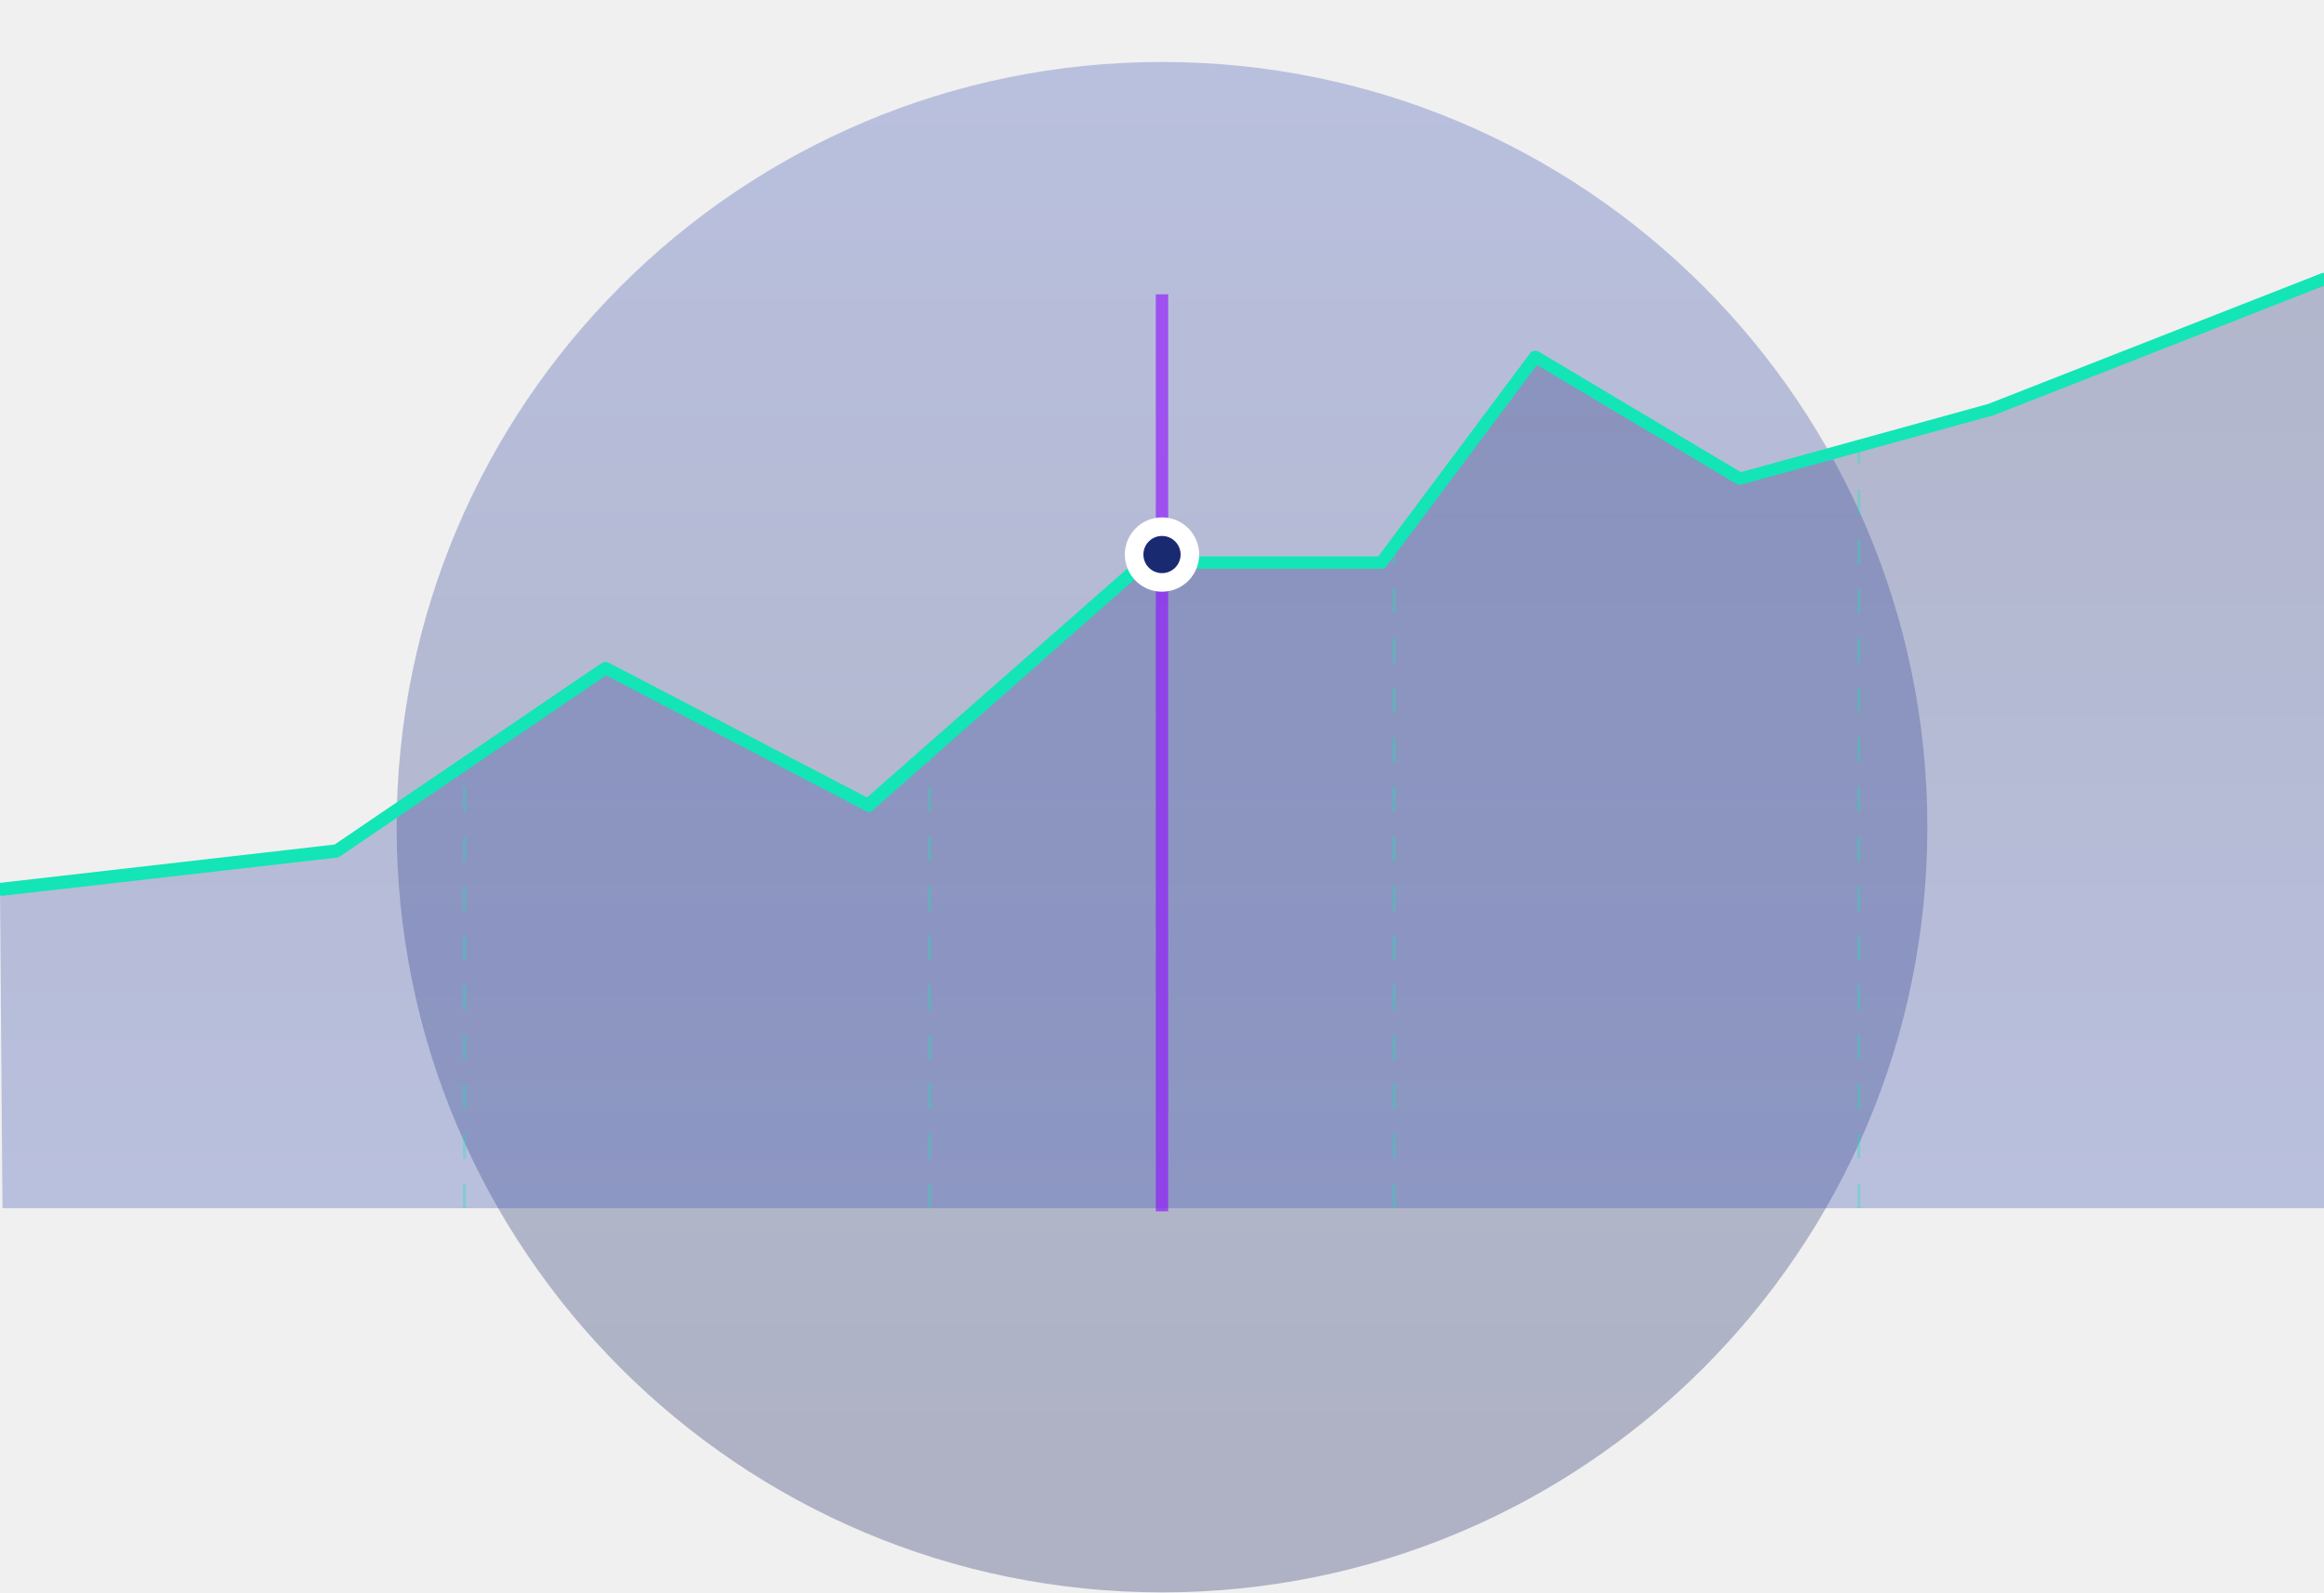
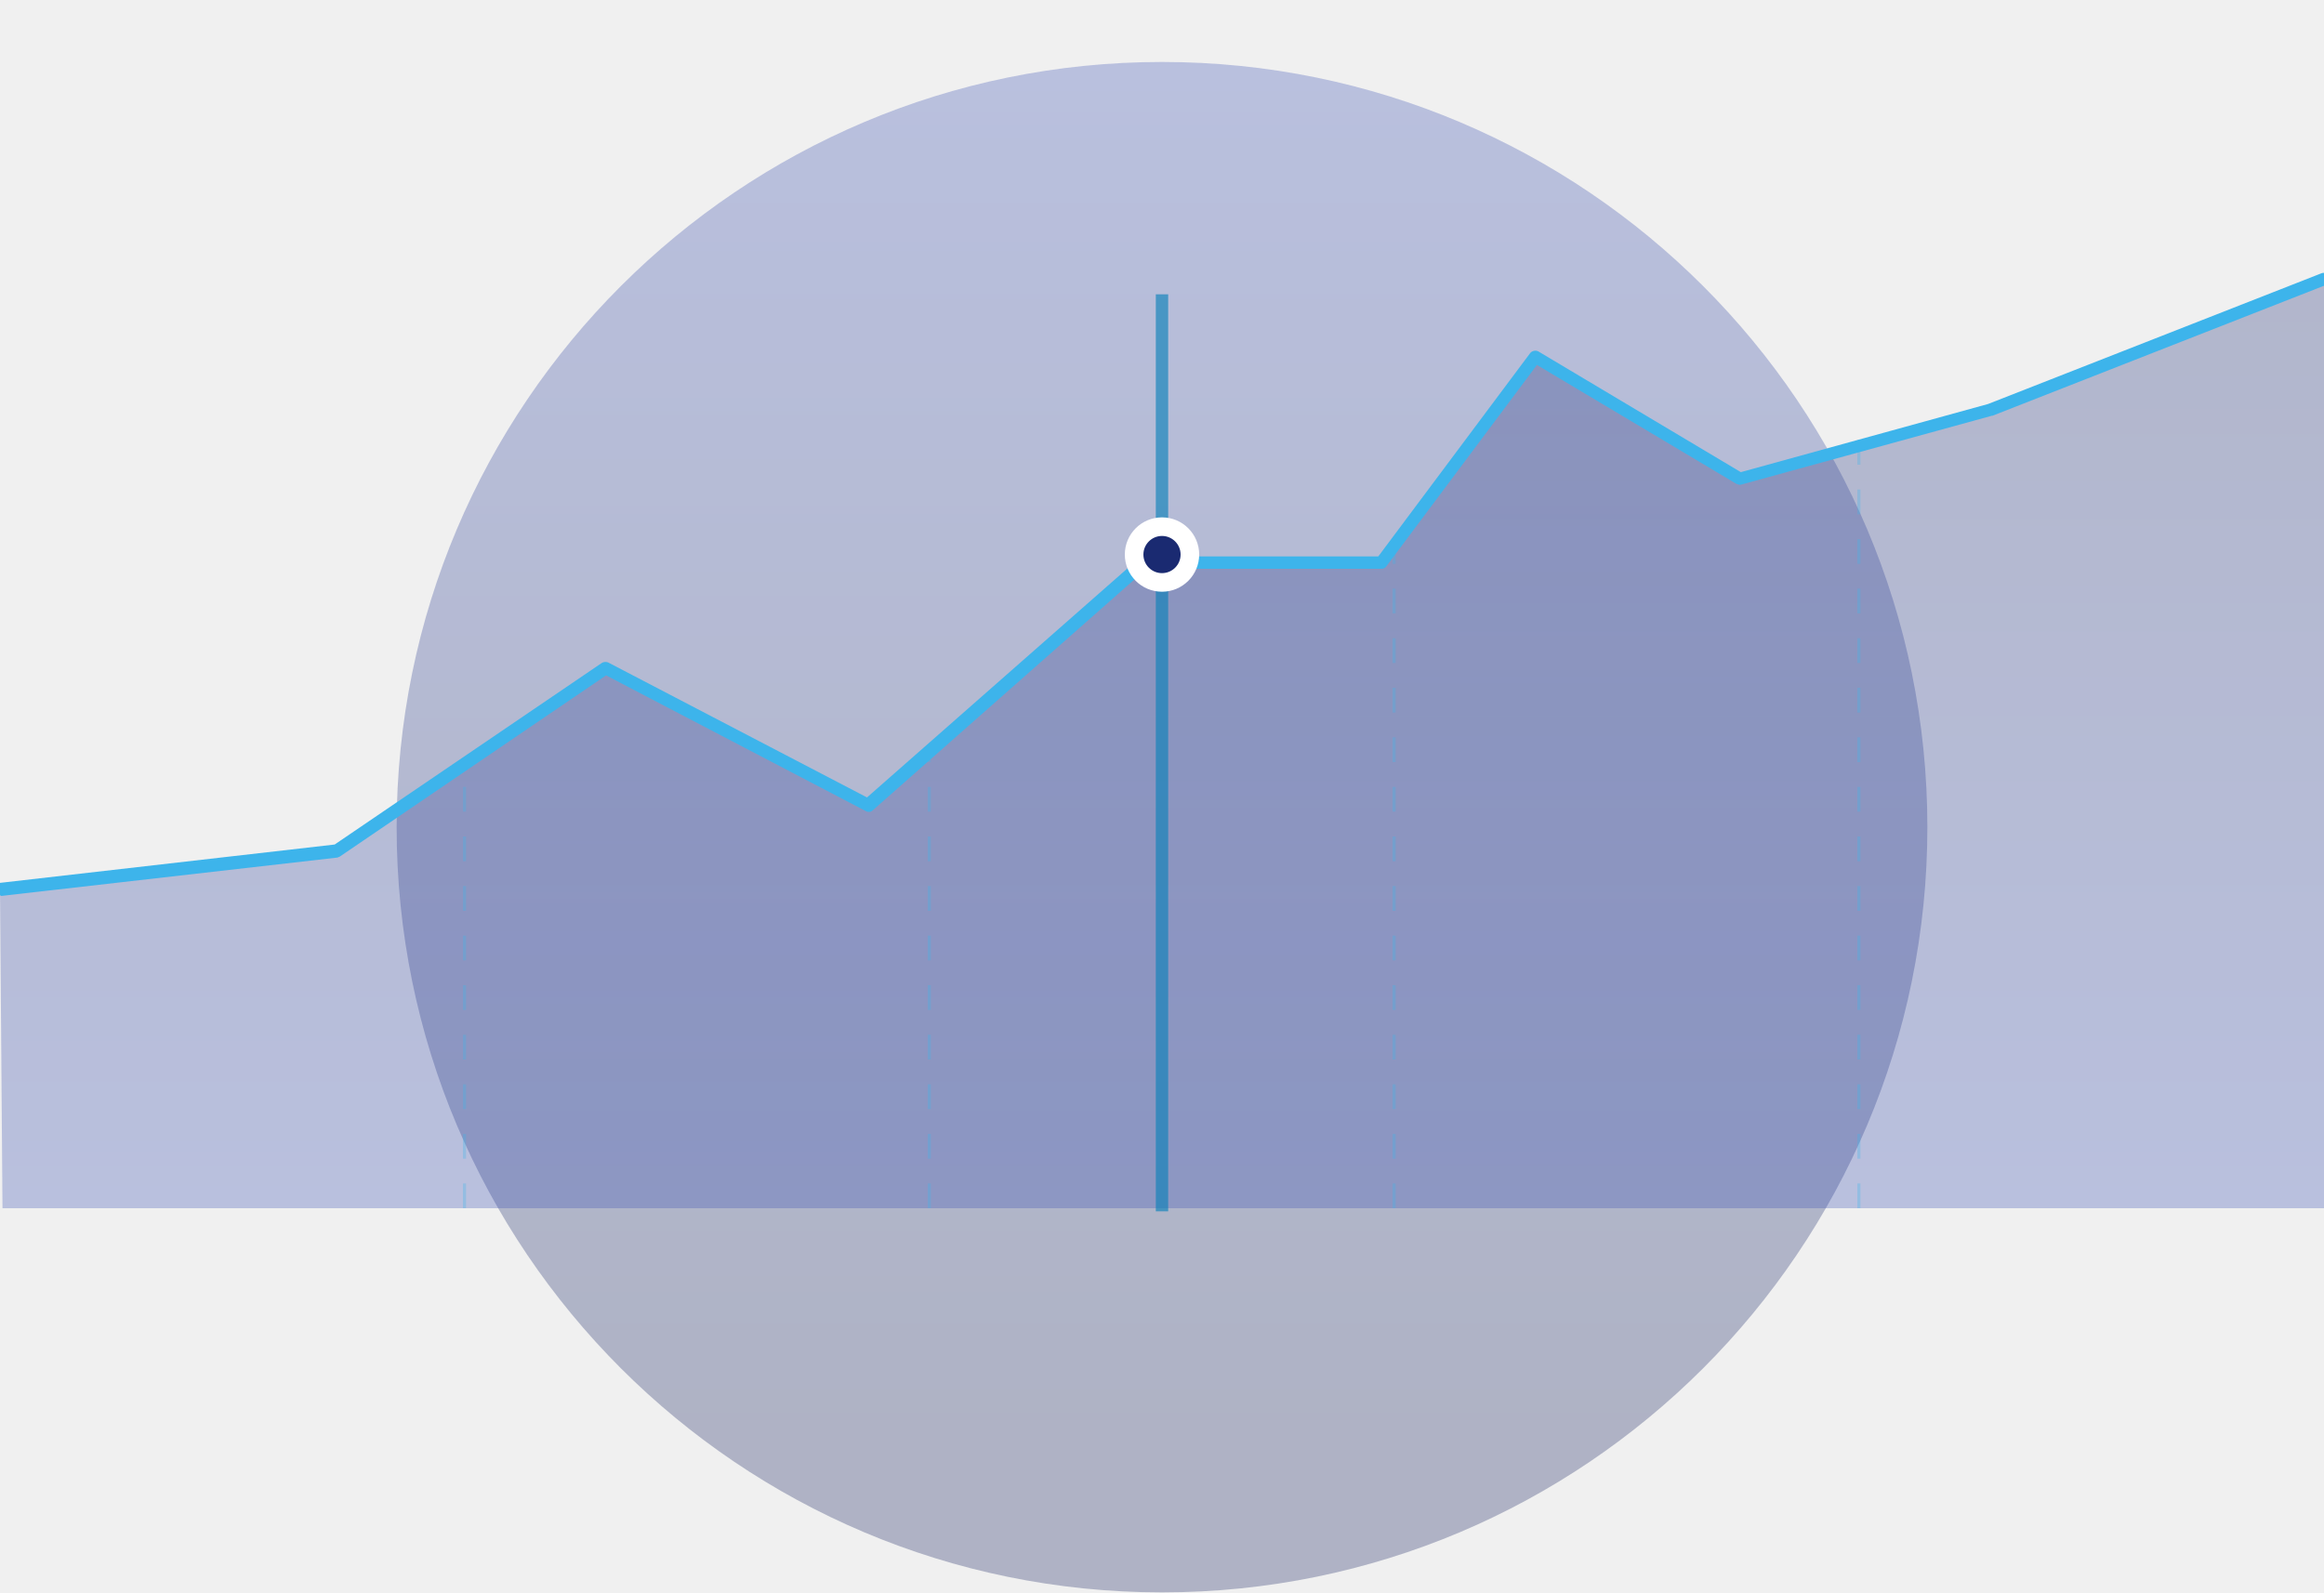
<svg xmlns="http://www.w3.org/2000/svg" version="1.1" id="onboarding-market-illustration" x="0px" y="0px" viewBox="0 0 375 257" style="enable-background:new 0 0 375 257;" xml:space="preserve">
  <style type="text/css">
	.st0{opacity:0.3;fill:url(#SVGID_1_);enable-background:new    ;}
	.st1{opacity:0.3;fill:url(#SVGID_2_);enable-background:new    ;}
	.st2{opacity:0.3;}
- 	.st3{fill:#13E5B6;}
- 	.st4{opacity:0.64;fill:none;stroke:#9012FE;stroke-width:2;stroke-linecap:square;enable-background:new    ;}
+ 	.st3{fill:#3DB4EB;}
+ 	.st4{opacity:0.64;fill:none;stroke:#0A81B8;stroke-width:2;stroke-linecap:square;enable-background:new    ;}
	.st5{fill:#1A2A71;stroke:#FFFFFF;stroke-width:3;}
</style>
  <linearGradient id="SVGID_1_" gradientUnits="userSpaceOnUse" x1="-234.544" y1="11.693" x2="-234.544" y2="12.587" gradientTransform="matrix(247 0 0 247 58120 -2878.024)">
    <stop offset="0" style="stop-color:#3950B5" />
    <stop offset="1" style="stop-color:#162360" />
  </linearGradient>
  <path class="st0" d="M187.5,257c68.2,0,123.5-55.3,123.5-123.5S255.7,10,187.5,10S64,65.3,64,133.5S119.3,257,187.5,257z" />
  <linearGradient id="SVGID_2_" gradientUnits="userSpaceOnUse" x1="187.5" y1="195.03" x2="187.5" y2="45.031">
    <stop offset="0" style="stop-color:#3950B5" />
    <stop offset="1" style="stop-color:#202F77" />
  </linearGradient>
-   <polygon class="st1" points="54.3,137.3 97.7,107.8 140.1,129.9 184.6,90.7 222.9,90.7 247.7,57.5 280.8,77.2 321.2,66.1 375,45   375,195 150.1,195 0.4,195 0,143.5 " />
+   <polygon class="st1" points="54.3,137.3 97.7,107.8 140.1,129.9 184.6,90.7 222.9,90.7 247.7,57.5 280.8,77.2 321.2,66.1 375,45  375,195 150.1,195 0.4,195 0,143.5 " />
  <g class="st2">
    <path class="st3" d="M300.2,195h-0.5v-4h0.5V195z M300.2,187h-0.5v-4h0.5V187z M300.2,179h-0.5v-4h0.5V179z M300.2,171h-0.5v-4h0.5   V171z M300.2,163h-0.5v-4h0.5V163z M300.2,155h-0.5v-4h0.5V155z M300.2,147h-0.5v-4h0.5V147z M300.2,139h-0.5v-4h0.5V139z    M300.2,131h-0.5v-4h0.5V131z M300.2,123h-0.5v-4h0.5V123z M300.2,115h-0.5v-4h0.5V115z M300.2,107h-0.5v-4h0.5V107z M300.2,99   h-0.5v-4h0.5V99z M300.2,91h-0.5v-4h0.5V91z M300.2,83h-0.5v-4h0.5V83z M300.2,75h-0.5v-4h0.5V75z" />
    <path class="st3" d="M225.2,195h-0.5v-4h0.5V195z M225.2,187h-0.5v-4h0.5V187z M225.2,179h-0.5v-4h0.5V179z M225.2,171h-0.5v-4h0.5   V171z M225.2,163h-0.5v-4h0.5V163z M225.2,155h-0.5v-4h0.5V155z M225.2,147h-0.5v-4h0.5V147z M225.2,139h-0.5v-4h0.5V139z    M225.2,131h-0.5v-4h0.5V131z M225.2,123h-0.5v-4h0.5V123z M225.2,115h-0.5v-4h0.5V115z M225.2,107h-0.5v-4h0.5V107z M225.2,99   h-0.5v-4h0.5V99z M225.2,91h-0.5v-3.2h0.5V91z" />
    <path class="st3" d="M150.2,195h-0.5v-4h0.5V195z M150.2,187h-0.5v-4h0.5V187z M150.2,179h-0.5v-4h0.5V179z M150.2,171h-0.5v-4h0.5   V171z M150.2,163h-0.5v-4h0.5V163z M150.2,155h-0.5v-4h0.5V155z M150.2,147h-0.5v-4h0.5V147z M150.2,139h-0.5v-4h0.5V139z    M150.2,131h-0.5v-4h0.5V131z M150.2,123h-0.5v-2h0.5V123z" />
    <path class="st3" d="M75.2,195h-0.5v-4h0.5V195z M75.2,187h-0.5v-4h0.5V187z M75.2,179h-0.5v-4h0.5V179z M75.2,171h-0.5v-4h0.5V171   z M75.2,163h-0.5v-4h0.5V163z M75.2,155h-0.5v-4h0.5V155z M75.2,147h-0.5v-4h0.5V147z M75.2,139h-0.5v-4h0.5V139z M75.2,131h-0.5   v-4h0.5V131z" />
  </g>
  <path class="st3" d="M0,144.5c-0.5,0-0.9-0.4-1-0.9c-0.1-0.5,0.3-1,0.9-1.1l54.1-6.2L97.1,107c0.3-0.2,0.7-0.2,1-0.1l41.8,21.8  l44-38.7c0.2-0.2,0.4-0.2,0.7-0.2h37.8l24.5-32.8c0.3-0.4,0.9-0.5,1.3-0.3l32.7,19.5l39.9-11l53.8-21.1c0.5-0.2,1.1,0.1,1.3,0.6  c0.2,0.5-0.1,1.1-0.6,1.3l-53.8,21.1c0,0-0.1,0-0.1,0l-40.4,11.1c-0.3,0.1-0.5,0-0.8-0.1L248,58.9l-24.3,32.5  c-0.2,0.3-0.5,0.4-0.8,0.4H185l-44.2,39c-0.3,0.3-0.8,0.3-1.1,0.1L97.8,109l-42.9,29.2c-0.1,0.1-0.3,0.1-0.4,0.2l-54.3,6.2  C0.1,144.5,0,144.5,0,144.5z" />
  <g>
    <path id="Line_1_" class="st4" d="M187.5,48.5v146" />
    <circle id="dot" class="st5" cx="187.5" cy="89.5" r="4.5" />
  </g>
</svg>
